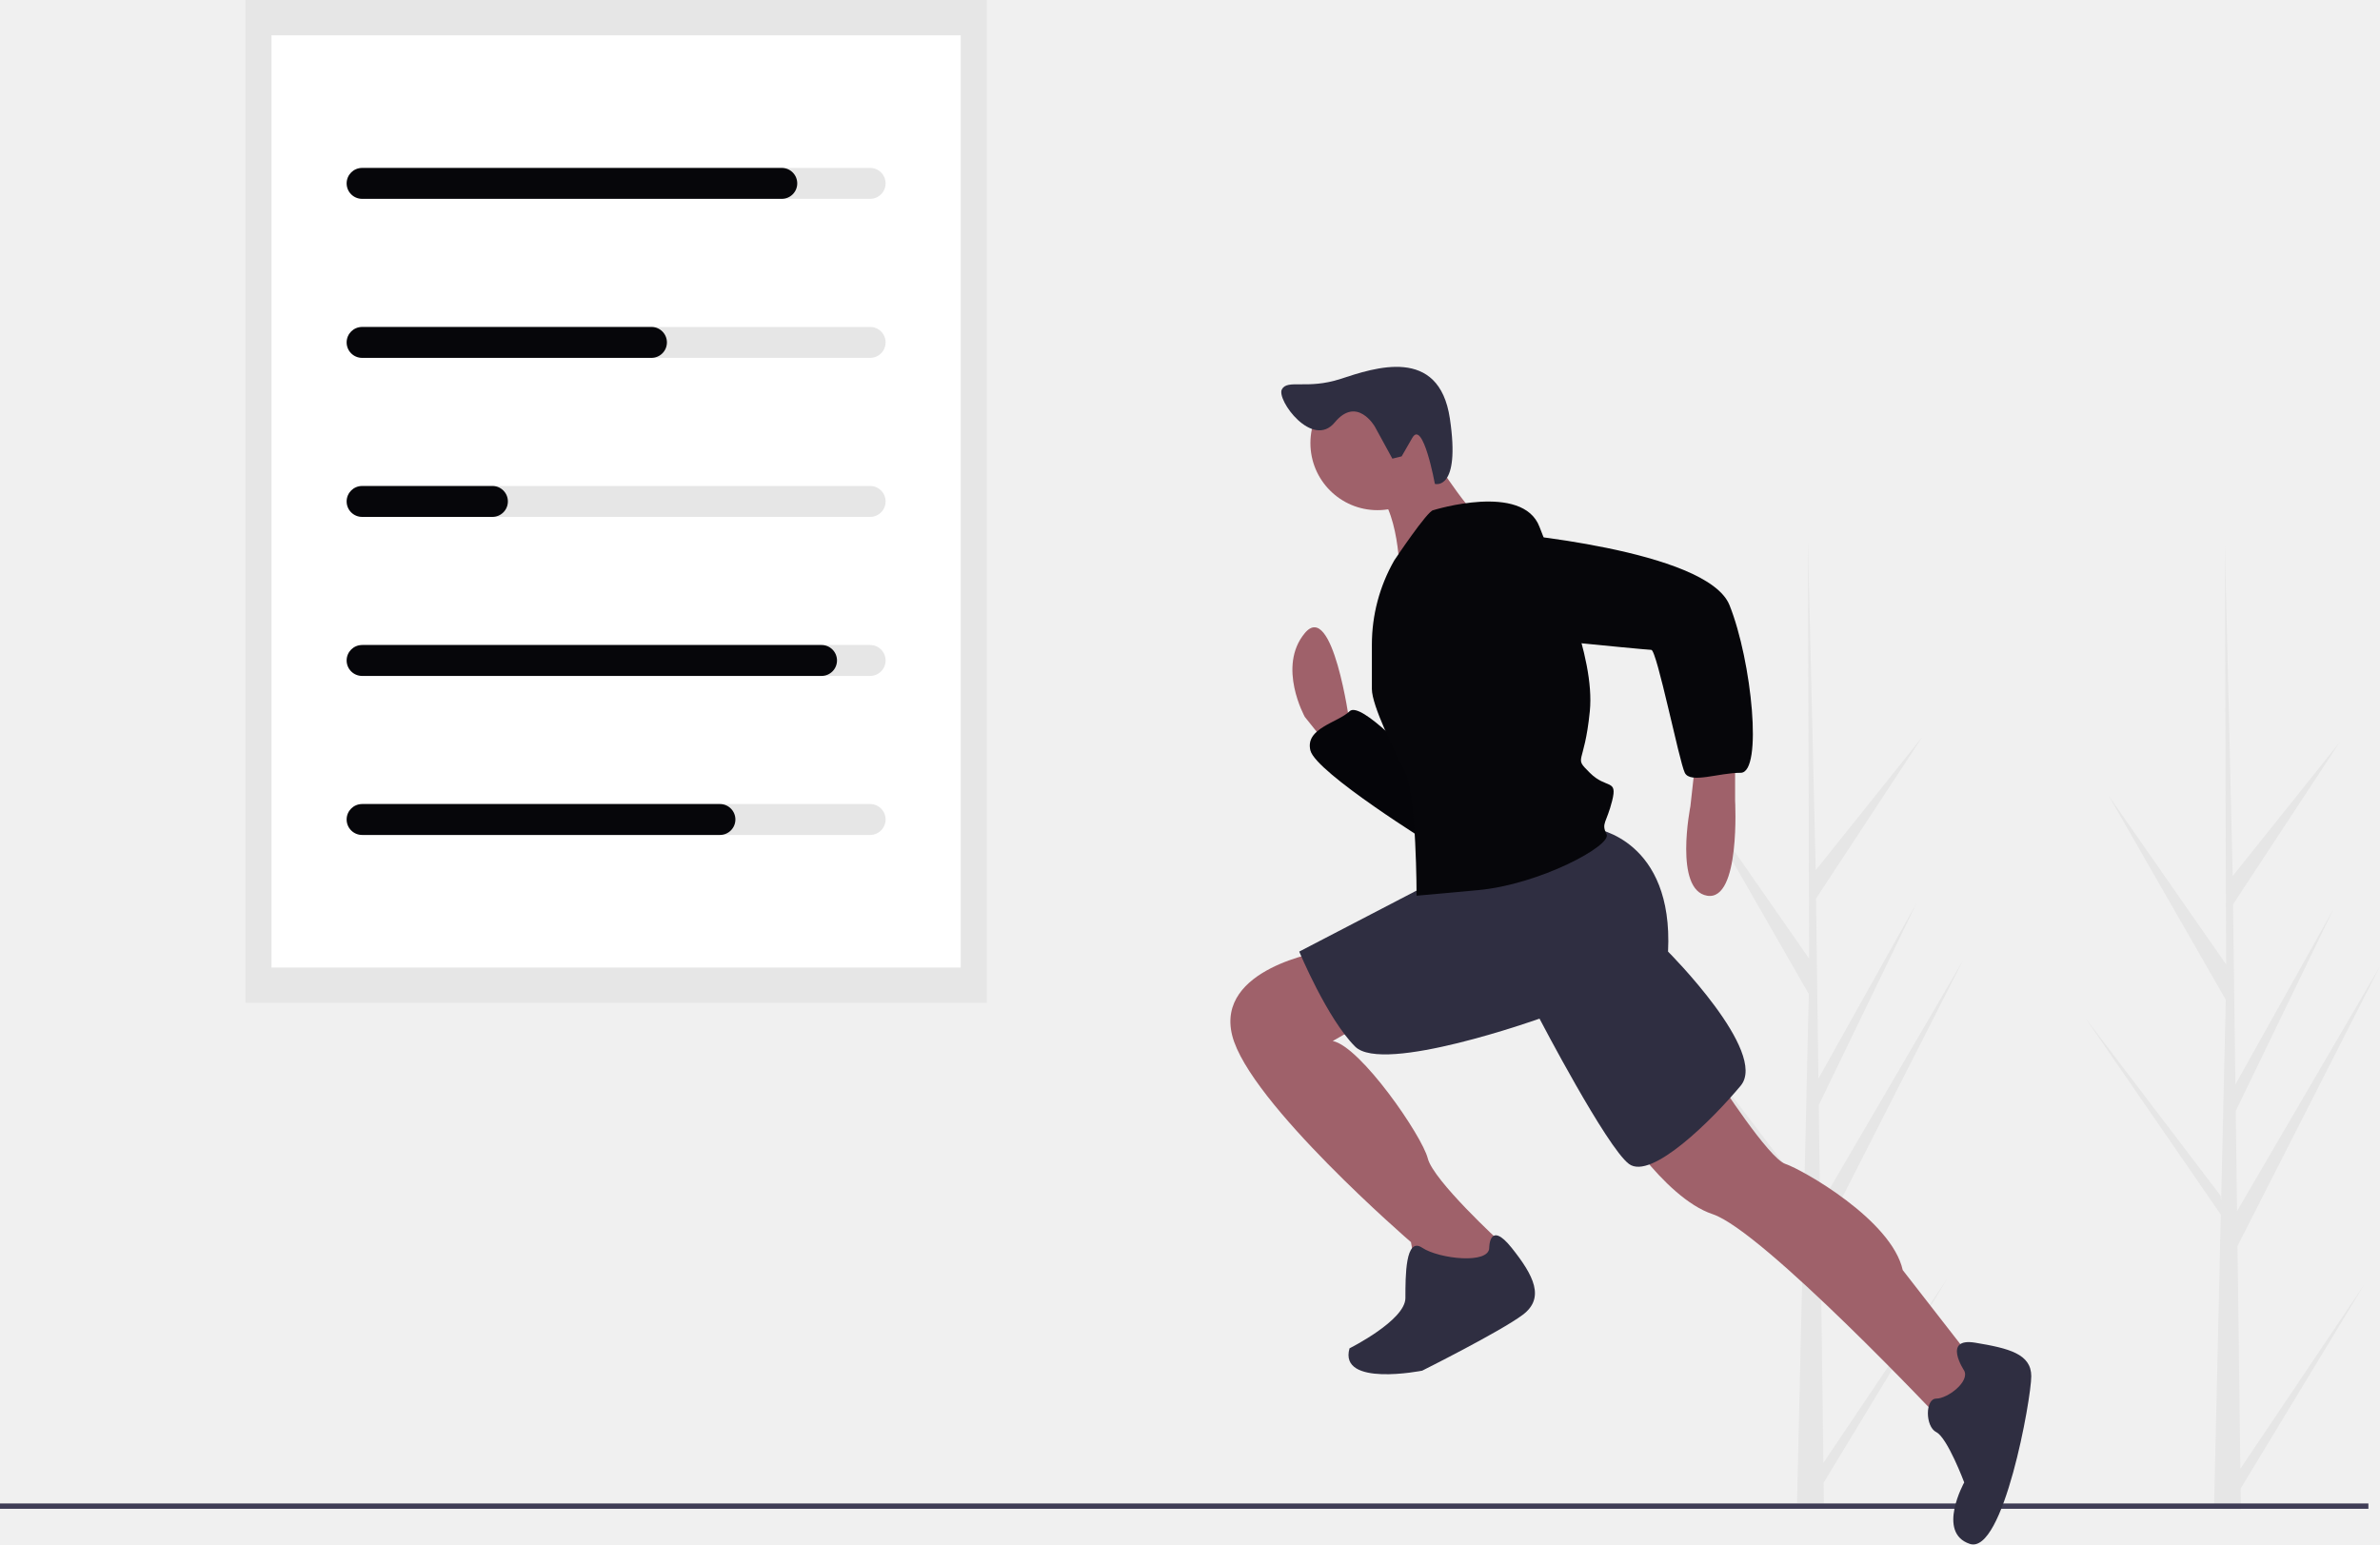
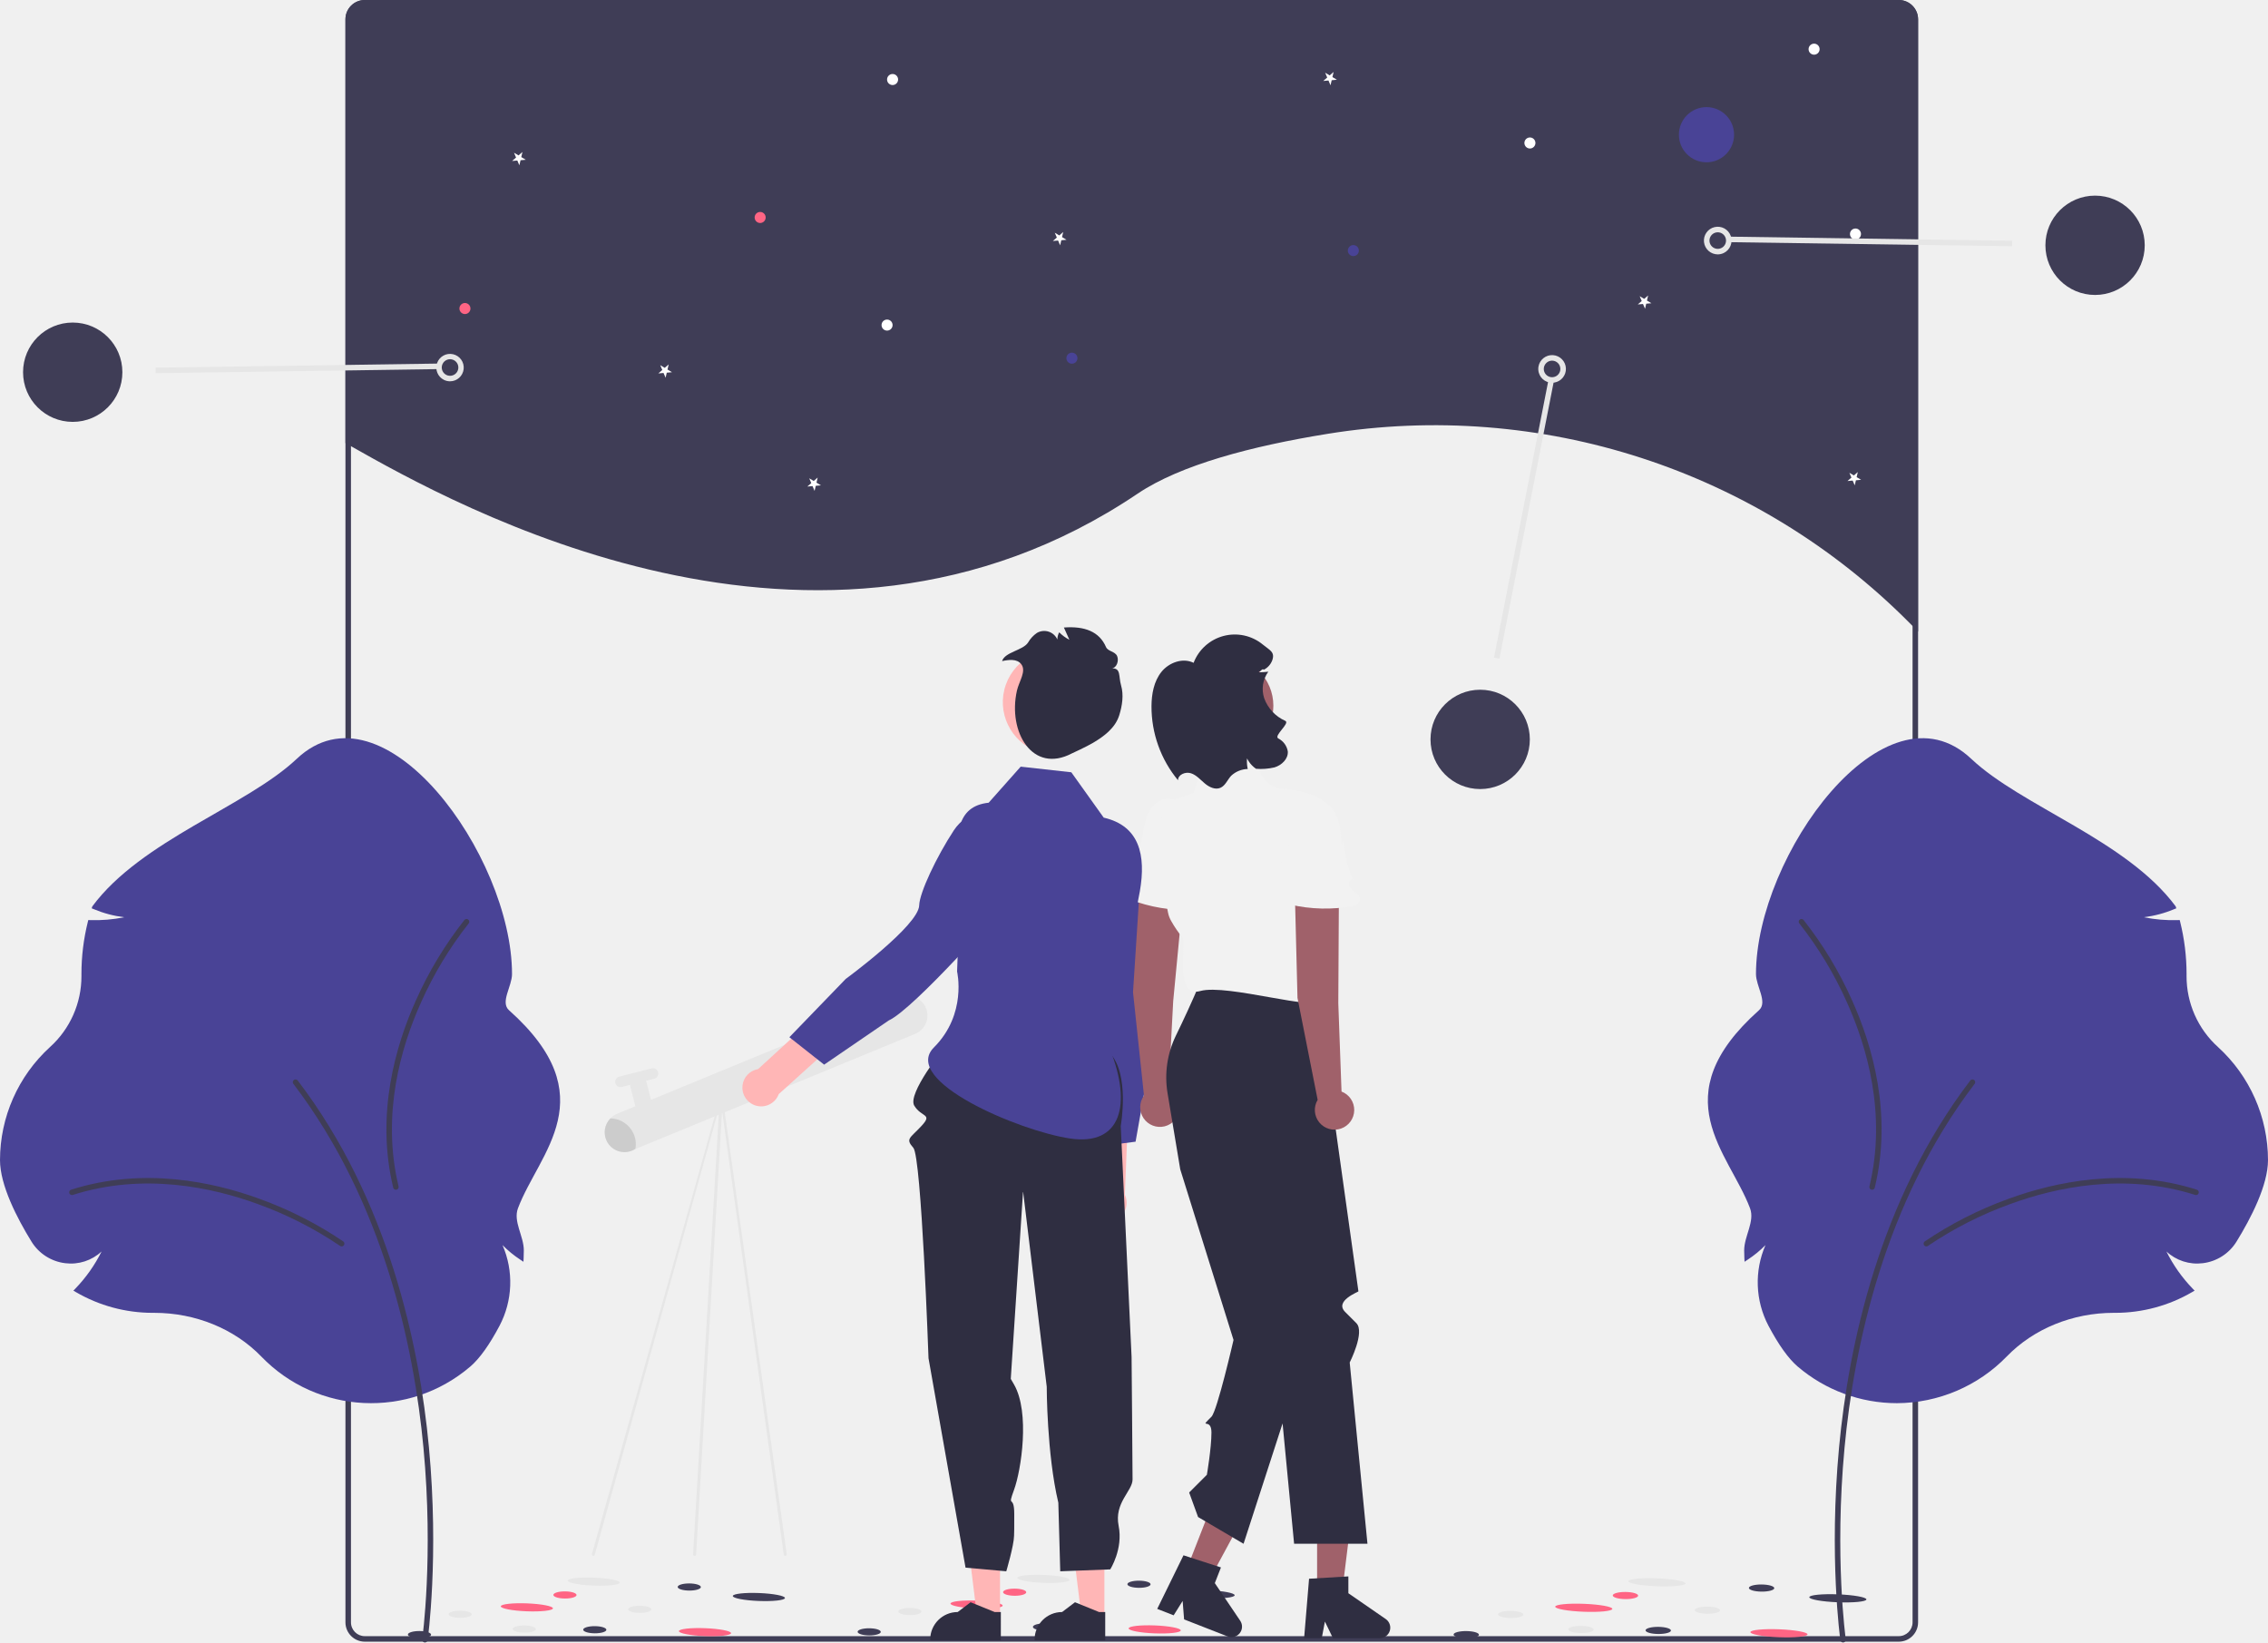
- <svg xmlns="http://www.w3.org/2000/svg" data-name="Layer 1" width="892.35" height="579.11" viewBox="0 0 892.35 579.11">
-   <path d="M837.481,708.973l46.458-69.087-46.363,76.52.097,7.774q-5.087.039-10.076-.169l2.304-99.93-.063-.771.085-.149.221-9.443-50.877-73.867,50.817,66.8.18,1.996,1.74-75.501-43.944-76.583,44.069,63.32-.46-156.419.001-.521.015.512L834.603,486.732l40.05-50.076-39.918,60.696.874,67.534,36.854-65.911-36.718,75.84.487,37.552,53.595-91.813L836.393,625.468Z" transform="translate(-153.8252 -160.4452)" fill="#e6e6e6" />
-   <path d="M993.831,711.149l46.458-69.087-46.363,76.52.097,7.774q-5.087.039-10.076-.169l2.304-99.93-.063-.771.085-.149.221-9.443-50.877-73.867,50.817,66.8.18,1.996L988.354,535.32l-43.944-76.583,44.069,63.32-.46-156.419.001-.521.015.512,2.917,123.28,40.05-50.076-39.918,60.696.874,67.534,36.854-65.911-36.718,75.84.487,37.552,53.595-91.813L992.742,627.644Z" transform="translate(-153.8252 -160.4452)" fill="#e6e6e6" />
-   <rect x="92" width="278.008" height="376.039" fill="#e6e6e6" />
-   <rect x="101.796" y="13.251" width="258.415" height="349.538" fill="#fff" />
-   <path d="M480.07,235.004H290.416a5.797,5.797,0,0,1,0-11.595H480.07a5.797,5.797,0,1,1,0,11.595Z" transform="translate(-153.8252 -160.4452)" fill="#e6e6e6" />
-   <path d="M480.07,294.633H290.416a5.797,5.797,0,0,1,0-11.595H480.07a5.797,5.797,0,1,1,0,11.595Z" transform="translate(-153.8252 -160.4452)" fill="#e6e6e6" />
-   <path d="M480.07,354.262H290.416a5.797,5.797,0,0,1,0-11.595H480.07a5.797,5.797,0,1,1,0,11.595Z" transform="translate(-153.8252 -160.4452)" fill="#e6e6e6" />
-   <path d="M480.07,413.891H290.416a5.797,5.797,0,0,1,0-11.595H480.07a5.797,5.797,0,1,1,0,11.595Z" transform="translate(-153.8252 -160.4452)" fill="#e6e6e6" />
-   <path d="M480.07,473.52H290.416a5.797,5.797,0,0,1,0-11.595H480.07a5.797,5.797,0,1,1,0,11.595Z" transform="translate(-153.8252 -160.4452)" fill="#e6e6e6" />
-   <path d="M446.943,235.004H289.588a5.797,5.797,0,1,1,0-11.595H446.943a5.797,5.797,0,0,1,0,11.595Z" transform="translate(-153.8252 -160.4452)" fill="#06060a" />
-   <path d="M398.08,294.633H289.588a5.797,5.797,0,1,1,0-11.595H398.08a5.797,5.797,0,1,1,0,11.595Z" transform="translate(-153.8252 -160.4452)" fill="#06060a" />
-   <path d="M338.451,354.262H289.588a5.797,5.797,0,1,1,0-11.595h48.863a5.797,5.797,0,0,1,0,11.595Z" transform="translate(-153.8252 -160.4452)" fill="#06060a" />
-   <path d="M461.85,413.891H289.588a5.797,5.797,0,1,1,0-11.595H461.85a5.797,5.797,0,0,1,0,11.595Z" transform="translate(-153.8252 -160.4452)" fill="#06060a" />
-   <path d="M423.754,473.52H289.588a5.797,5.797,0,1,1,0-11.595H423.754a5.797,5.797,0,1,1,0,11.595Z" transform="translate(-153.8252 -160.4452)" fill="#06060a" />
-   <rect y="563.74" width="888" height="2" fill="#3f3d56" />
-   <path d="M659.813,431.353s-6.285-46.093-16.761-33.523,0,31.427,0,31.427l8.381,10.476,8.381-6.285Z" transform="translate(-153.8252 -160.4452)" fill="#9f616a" />
-   <path d="M684.955,446.019s-20.952-23.047-25.142-18.856-16.761,6.285-14.666,14.666,46.093,35.618,46.093,35.618Z" transform="translate(-153.8252 -160.4452)" fill="#06060a" />
-   <path d="M684.955,446.019s-20.952-23.047-25.142-18.856-16.761,6.285-14.666,14.666,46.093,35.618,46.093,35.618Z" transform="translate(-153.8252 -160.4452)" opacity="0.1" />
-   <path d="M804.379,443.924V460.685s2.095,37.713-10.476,35.618S787.618,462.78,787.618,462.78l2.095-18.856Z" transform="translate(-153.8252 -160.4452)" fill="#9f616a" />
-   <path d="M798.094,565.443S816.95,594.775,823.235,596.87s39.808,20.952,43.998,39.808L896.566,674.391l-14.666,18.856s-67.045-71.235-85.902-77.521-37.713-37.713-37.713-37.713Z" transform="translate(-153.8252 -160.4452)" fill="#9f616a" />
-   <path d="M649.337,517.254s-39.808,6.285-33.523,31.427,67.045,77.521,67.045,77.521L684.955,638.773l23.047,4.19,10.476-10.476-2.095-6.285S691.24,603.156,689.145,594.775s-25.142-41.903-35.618-43.998l14.666-8.381Z" transform="translate(-153.8252 -160.4452)" fill="#9f616a" />
-   <path d="M890.281,674.391s-8.381-12.571,4.19-10.476,20.952,4.19,20.952,12.571-10.476,67.045-23.047,62.855-2.095-23.047-2.095-23.047-6.285-16.761-10.476-18.856-4.19-12.571,0-12.571S892.376,678.581,890.281,674.391Z" transform="translate(-153.8252 -160.4452)" fill="#2f2e41" />
-   <path d="M712.192,628.298s0-10.476,8.381,0,12.571,18.856,4.19,25.142S687.05,674.391,687.05,674.391s-31.427,6.285-27.237-8.381c0,0,20.952-10.476,20.952-18.856s0-23.047,6.285-18.856S712.192,634.583,712.192,628.298Z" transform="translate(-153.8252 -160.4452)" fill="#2f2e41" />
-   <path d="M752,471.161s29.332,4.19,27.237,46.093c0,0,37.713,37.713,27.237,50.284s-33.523,35.618-41.903,29.332S731.048,542.396,731.048,542.396s-58.664,20.952-69.14,10.476-20.952-35.618-20.952-35.618l52.379-27.237Z" transform="translate(-153.8252 -160.4452)" fill="#2f2e41" />
-   <circle cx="516.464" cy="166.149" r="25.142" fill="#9f616a" />
-   <path d="M689.145,328.69s14.666,23.047,18.856,25.142-29.332,23.047-29.332,23.047,0-27.237-10.476-33.523Z" transform="translate(-153.8252 -160.4452)" fill="#9f616a" />
-   <path d="M691.24,351.737s33.523-10.476,39.808,6.285S752,406.211,749.905,427.162s-6.285,16.761,0,23.047,10.476,2.095,8.381,10.476-4.19,8.381-2.095,12.571-25.142,18.856-48.189,20.952L684.955,496.303s0-37.713-4.19-46.093-12.571-25.142-12.571-31.427V402.151a63.607,63.607,0,0,1,8.381-31.558v0S689.145,351.737,691.24,351.737Z" transform="translate(-153.8252 -160.4452)" fill="#06060a" />
-   <path d="M716.382,360.117s77.521,6.285,85.902,27.237S814.855,450.209,806.474,450.209s-18.856,4.19-20.952,0-10.476-46.093-12.571-46.093S708.002,397.83,708.002,397.83,680.765,364.308,716.382,360.117Z" transform="translate(-153.8252 -160.4452)" fill="#06060a" />
-   <path d="M669.279,320.362s-6.672-11.595-15.012-1.524-21.907-8.436-19.824-12.385,9.438.178,22.042-3.943,36.885-12.514,40.951,14.867-5.618,24.511-5.618,24.511-4.439-24.263-8.451-17.294l-4.012,6.969-3.48.857Z" transform="translate(-153.8252 -160.4452)" fill="#2f2e41" />
+ <svg xmlns="http://www.w3.org/2000/svg" data-name="Layer 1" width="822.034" height="595.291" viewBox="0 0 822.034 595.291">
+   <path d="M883.85,159.097v221.92c-.67-.68-1.33-1.36-2-2.04q-.614-.624-1.233-1.247A242.559,242.559,0,0,0,669.83,309.334C642.315,313.776,616.461,320.581,601,331c-116.278,78.361-248.21,3.687-285.15-17.193-.67-.37-1.34-.75-2-1.14v-153.57a7,7,0,0,1,7-7h556A7,7,0,0,1,883.85,159.097Z" transform="translate(-188.6429 -152.0966)" fill="#3f3d56" />
+   <path d="M602.35,492.252l-15.012,3.394c-1.742,9.887-1.423,50.047-1.423,50.047l-1.293,38.427a6.795,6.795,0,1,0,11.717.991l1.952-47.393Z" transform="translate(-188.6429 -152.0966)" fill="#ffb6b6" />
+   <path d="M585.001,453.6h0a16.239,16.239,0,0,1,19.634,15.466l.247,9.715s3.8,49.512.307,59.183l-4.957,27.921-15.92,2.032-.784-29.375s4.702-32.43-.401-37.691c-3.125-3.222-8.114-16.568-10.617-28.018A16.197,16.197,0,0,1,585.001,453.6Z" transform="translate(-188.6429 -152.0966)" fill="#494396" />
+   <path d="M473.254,716.003a.551.551,0,0,1-.522-.372L449.898,551.339,404.162,715.764a.552.552,0,0,1-.909-.626L449.609,549.812a.56.56,0,0,1,.529-.234.553.553,0,0,1,.447.368l23.191,165.326a.552.552,0,0,1-.522.731Z" transform="translate(-188.6429 -152.0966)" fill="#e6e6e6" />
+   <path d="M440.404,716.003a.551.551,0,0,1-.547-.63l9.66-165.326a.552.552,0,1,1,1.093.156l-9.66,165.326A.553.553,0,0,1,440.404,716.003Z" transform="translate(-188.6429 -152.0966)" fill="#e6e6e6" />
+   <path d="M524.573,518.41A7.179,7.179,0,0,1,521.553,526.171a6.962,6.962,0,0,1-1.205.637L417.778,569.032a7.181,7.181,0,0,1-9.369-3.904,7.104,7.104,0,0,1-.32-.966,7.175,7.175,0,0,1,4.225-8.397L514.884,513.54a.371.371,0,0,1,.073-.024,7.171,7.171,0,0,1,9.615,4.894Z" transform="translate(-188.6429 -152.0966)" fill="#e6e6e6" />
+   <path d="M420.989,541.659h0a3.035,3.035,0,0,1,3.035,3.035v8.278a3.035,3.035,0,0,1-3.035,3.035h0a3.035,3.035,0,0,1-3.035-3.035v-8.278a3.035,3.035,0,0,1,3.035-3.035Z" transform="translate(-310.936 -31.39206) rotate(-14.27001)" fill="#e6e6e6" />
+   <path d="M413.354,540.751h12.141a1.931,1.931,0,0,1,1.931,1.931v0a1.931,1.931,0,0,1-1.931,1.931H413.354a1.931,1.931,0,0,1-1.931-1.931v0a1.931,1.931,0,0,1,1.931-1.931Z" transform="translate(-309.4672 -31.96875) rotate(-14.26987)" fill="#e6e6e6" />
+   <path d="M408.532,565.644a7.179,7.179,0,0,1,1.374-8.213,9.377,9.377,0,0,1,8.239,5.261,9.276,9.276,0,0,1,.798,5.782,7.171,7.171,0,0,1-10.411-2.831Z" transform="translate(-188.6429 -152.0966)" fill="#ccc" />
+   <ellipse cx="566.835" cy="724.334" rx="1.439" ry="9.457" transform="translate(-367.6792 1110.417) rotate(-87.76678)" fill="#e6e6e6" />
+   <ellipse cx="626.696" cy="729.909" rx="1.439" ry="9.457" transform="translate(-315.7219 1175.589) rotate(-87.76678)" fill="#3f3d56" />
+   <ellipse cx="542.605" cy="733.65" rx="1.439" ry="9.457" transform="translate(-400.2745 1095.159) rotate(-87.76678)" fill="#ff6584" />
+   <ellipse cx="607.163" cy="742.647" rx="1.439" ry="9.457" transform="translate(-347.2228 1168.313) rotate(-87.76678)" fill="#ff6584" />
+   <ellipse cx="518.428" cy="736.161" rx="1.294" ry="4.201" transform="matrix(0.00482, -0.99999, 0.99999, 0.00482, -408.865, 1098.941)" fill="#e6e6e6" />
+   <ellipse cx="541.656" cy="741.521" rx="1.294" ry="4.201" transform="translate(-391.1083 1127.503) rotate(-89.72402)" fill="#e6e6e6" />
+   <ellipse cx="503.683" cy="743.535" rx="1.294" ry="4.201" transform="translate(-430.9121 1091.534) rotate(-89.72402)" fill="#3f3d56" />
+   <ellipse cx="583.513" cy="734.379" rx="1.294" ry="4.201" transform="translate(-342.3106 1162.251) rotate(-89.72402)" fill="#e6e6e6" />
+   <ellipse cx="556.406" cy="729.168" rx="1.294" ry="4.201" transform="translate(-364.0768 1129.958) rotate(-89.72402)" fill="#ff6584" />
+   <ellipse cx="601.468" cy="726.285" rx="1.294" ry="4.201" transform="translate(-316.3484 1172.151) rotate(-89.72402)" fill="#3f3d56" />
+   <ellipse cx="567.221" cy="741.768" rx="1.294" ry="4.201" transform="translate(-365.9134 1153.314) rotate(-89.72402)" fill="#3f3d56" />
+   <path d="M876.85,152.097h-556a7.008,7.008,0,0,0-7,7v581a7.015,7.015,0,0,0,7,7h556a7.008,7.008,0,0,0,7-7v-581A7.008,7.008,0,0,0,876.85,152.097Zm5,588a5.002,5.002,0,0,1-5,5h-556a5.002,5.002,0,0,1-5-5v-581a5.008,5.008,0,0,1,5-5h556a5.008,5.008,0,0,1,5,5Zm-181.5-587.01q-.84-.51-1.68-.99h-58.44c-.42.66-.82,1.33-1.21,2h63.01C701.47,153.757,700.91,153.427,700.35,153.087Zm-386.5,197.47v14.9c.25.02.51.02.76.03l-.5,28.64-.26-.14v2.82l.21.11-.21,12.01v41.4h2v-106.52Q315.01,347.047,313.85,350.557Zm386.5-197.47q-.84-.51-1.68-.99h-58.44c-.42.66-.82,1.33-1.21,2h63.01C701.47,153.757,700.91,153.427,700.35,153.087Z" transform="translate(-188.6429 -152.0966)" fill="#3f3d56" />
+   <circle cx="618.517" cy="48.82" r="10" fill="#494396" />
+   <circle cx="490.517" cy="90.82" r="2" fill="#494396" />
+   <circle cx="388.517" cy="129.82" r="2" fill="#494396" />
+   <circle cx="275.517" cy="78.82" r="2" fill="#ff6584" />
+   <circle cx="323.517" cy="28.82" r="2" fill="#fff" />
+   <circle cx="657.517" cy="17.82" r="2" fill="#fff" />
+   <circle cx="554.517" cy="51.82" r="2" fill="#fff" />
+   <circle cx="672.517" cy="84.82" r="2" fill="#fff" />
+   <circle cx="321.517" cy="117.82" r="2" fill="#fff" />
+   <circle cx="168.517" cy="111.82" r="2" fill="#ff6584" />
+   <polygon points="243.556 134.907 241.67 135.071 241.244 136.916 240.504 135.173 238.618 135.338 240.047 134.096 239.307 132.353 240.93 133.328 242.359 132.086 241.933 133.931 243.556 134.907" fill="#fff" />
+   <polygon points="484.556 28.907 482.67 29.071 482.244 30.916 481.504 29.173 479.618 29.338 481.047 28.096 480.307 26.353 481.93 27.328 483.359 26.086 482.933 27.931 484.556 28.907" fill="#fff" />
+   <polygon points="598.556 109.907 596.67 110.071 596.244 111.916 595.504 110.173 593.618 110.338 595.047 109.096 594.307 107.353 595.93 108.328 597.359 107.086 596.933 108.931 598.556 109.907" fill="#fff" />
+   <polygon points="386.556 86.907 384.67 87.071 384.244 88.916 383.504 87.173 381.618 87.338 383.047 86.096 382.307 84.353 383.93 85.328 385.359 84.086 384.933 85.931 386.556 86.907" fill="#fff" />
+   <polygon points="297.556 175.907 295.67 176.071 295.244 177.916 294.504 176.173 292.618 176.338 294.047 175.096 293.307 173.353 294.93 174.328 296.359 173.086 295.933 174.931 297.556 175.907" fill="#fff" />
+   <polygon points="674.556 173.907 672.67 174.071 672.244 175.916 671.504 174.173 669.618 174.338 671.047 173.096 670.307 171.353 671.93 172.328 673.359 171.086 672.933 172.931 674.556 173.907" fill="#fff" />
+   <polygon points="190.556 57.907 188.67 58.071 188.244 59.916 187.504 58.173 185.618 58.338 187.047 57.096 186.307 55.353 187.93 56.328 189.359 55.086 188.933 56.931 190.556 57.907" fill="#fff" />
+   <path d="M599.305,511.718l3.265-50.577a8.181,8.181,0,0,1,8.584-7.619h0a8.181,8.181,0,0,1,7.714,9.025l-5.002,52.434-1.696,31.989a7.139,7.139,0,1,1-8.891,2.213Z" transform="translate(-188.6429 -152.0966)" fill="#a0616a" />
+   <path d="M598.55,472.439h0a2.412,2.412,0,0,1-.264-2.912,3.129,3.129,0,0,0,.439-1.858,2.878,2.878,0,0,0-.058-.373,4.72,4.72,0,0,1,1.018-4.244c1.668-1.863,2.545-4.743,2.972-7.322a35.592,35.592,0,0,1,1.919-8.343c1.63-3.792,5.317-7.091,10.123-5.276a9.501,9.501,0,0,1,4.793,4.19c2.287,3.956,2.144,8.634,1.965,13.108l.936-1.737a36.325,36.325,0,0,0,2.083,14.376c-1.077-.249-1.896,1.18-1.583,2.24a6.352,6.352,0,0,0,2.061,2.542c1.013.956,1.952,2.356.92,3.724a2.974,2.974,0,0,1-2.109,1.109,56.21,56.21,0,0,1-22.86-2.59c-1.634-.541-3.381-1.273-4.187-2.794S596.831,472.354,598.55,472.439Z" transform="translate(-188.6429 -152.0966)" fill="#f2f2f2" />
+   <polygon points="477.379 578.297 486.296 578.297 490.539 543.905 477.379 543.905 477.379 578.297" fill="#a0616a" />
+   <path d="M663.112,724.287l14.245-.85v6.103l13.543,9.353a3.812,3.812,0,0,1-2.166,6.949H671.775l-2.923-6.037-1.141,6.037H661.316Z" transform="translate(-188.6429 -152.0966)" fill="#2f2e41" />
+   <polygon points="429.441 570.444 437.746 573.69 454.219 543.203 441.962 538.412 429.441 570.444" fill="#a0616a" />
+   <path d="M617.597,715.794l13.577,4.394-2.222,5.684,9.209,13.642a3.812,3.812,0,0,1-4.548,5.684l-15.796-6.174-.525-6.687-3.261,5.207-5.956-2.328Z" transform="translate(-188.6429 -152.0966)" fill="#2f2e41" />
+   <path d="M623.691,508.045h41.6s15.666,111.88,15.711,112.084-8.841,3.435-4.802,7.474l4.039,4.039c3.231,3.231-2.398,14.273-2.398,14.273l6.437,65.702H657.69L644.695,575.902l17.58,65.064-22.904,70.651-16.487-9.694-3.231-8.886,6.419-6.419s1.659-9.648,1.659-15.347-4.847-.852,0-5.699c2.097-2.097,8.001-27.828,8.001-27.828l-19.31-61.841-4.601-27.605a34.679,34.679,0,0,1,3.046-20.905C617.424,522.145,620.647,515.274,623.691,508.045Z" transform="translate(-188.6429 -152.0966)" fill="#2f2e41" />
+   <path d="M621.268,439.38l2.765-8.294a9.76,9.76,0,0,1,8.654-6.655l2.456-.153a9.76,9.76,0,0,1,9.931,6.864v0a9.723,9.723,0,0,0,8.441,6.841c7.18.612,17.837,2.783,17.837,10.283,0,11.31-12.117,41.199-9.694,43.623s8.078,12.41,4.847,15.349c-.842.766-.163,4.448.106,7.086.488,4.777-33.227-5.784-42.921-3.047s-4.847-17.772-6.463-19.388a41.013,41.013,0,0,1-4.04-5.911,9.73,9.73,0,0,1-1.192-3.107l-2.782-14.082c-.046-.234-.083-.464-.112-.701-.368-3.014-2.52-23.294,5.702-26.284C623.691,438.572,621.268,439.38,621.268,439.38Z" transform="translate(-188.6429 -152.0966)" fill="#f2f2f2" />
+   <path d="M658.914,513.758l-1.272-50.667a8.181,8.181,0,0,1,7.868-8.356h0A8.181,8.181,0,0,1,674,463.033l-.292,52.671,1.172,32.012a7.139,7.139,0,1,1-8.657,3Z" transform="translate(-188.6429 -152.0966)" fill="#a0616a" />
+   <path d="M653.245,473.532v0a2.412,2.412,0,0,1-.524-2.877,3.129,3.129,0,0,0,.271-1.89,2.878,2.878,0,0,0-.092-.366,4.72,4.72,0,0,1,.634-4.318c1.495-2.005,2.11-4.951,2.305-7.559a35.592,35.592,0,0,1,1.165-8.481c1.284-3.923,4.662-7.539,9.61-6.16a9.501,9.501,0,0,1,5.148,3.744c2.631,3.735,2.908,8.407,3.13,12.88l.777-1.814a36.325,36.325,0,0,0,3.361,14.132c-1.095-.152-1.783,1.345-1.377,2.372a6.352,6.352,0,0,0,2.28,2.347c1.095.862,2.155,2.172,1.249,3.627a2.974,2.974,0,0,1-2.001,1.293,56.21,56.21,0,0,1-23-.534c-1.676-.392-3.481-.965-4.42-2.408S651.525,473.6,653.245,473.532Z" transform="translate(-188.6429 -152.0966)" fill="#f2f2f2" />
+   <circle cx="443.757" cy="255.78" r="17.772" fill="#a0616a" />
+   <path d="M615.607,434.881c.01-2.081,2.741-3.171,4.721-2.519,1.973.655,3.395,2.335,4.982,3.672,1.591,1.345,3.795,2.418,5.696,1.58,1.803-.799,2.532-2.934,3.883-4.366a9.091,9.091,0,0,1,5.992-2.438c-.045-.203-.09-.406-.117-.608a12.824,12.824,0,0,1-.135-3.242,9.914,9.914,0,0,0,1.767,2.517,9.249,9.249,0,0,0,1.494,1.257,21.955,21.955,0,0,0,6.667-.502c2.609-.769,5.052-3.076,4.847-5.798a6.404,6.404,0,0,0-3.462-4.702c-1.753-1.014,4.393-5.513,2.562-6.373a14.262,14.262,0,0,1-7.648-8.178,10.69,10.69,0,0,1,1.471-9.625c1.617-.205-4.785.564-3.251.004-.181-1.071-.256.727-.163-.352.453.929,1.084-1.113,1.796-.373a6.312,6.312,0,0,0,3.013-3.294c1.172-3.125-.816-3.737-3.397-5.857a15.987,15.987,0,0,0-25.062,6.645c-3.912-1.957-8.944-.113-11.68,3.307-2.725,3.424-3.55,7.997-3.582,12.372A41.832,41.832,0,0,0,615.607,434.881Z" transform="translate(-188.6429 -152.0966)" fill="#2f2e41" />
+   <polygon points="362.459 585.863 354.134 585.862 350.174 553.753 362.46 553.754 362.459 585.863" fill="#ffb6b6" />
+   <path d="M551.395,746.643l-25.599-.001v-.324a9.964,9.964,0,0,1,9.964-9.964h.001l4.676-3.547,8.724,3.548,2.235,0Z" transform="translate(-188.6429 -152.0966)" fill="#2f2e41" />
+   <polygon points="400.293 585.863 391.969 585.862 388.009 553.753 400.295 553.754 400.293 585.863" fill="#ffb6b6" />
+   <path d="M589.229,746.643l-25.599-.001v-.324a9.964,9.964,0,0,1,9.964-9.964h.001l4.676-3.547,8.724,3.548,2.235,0Z" transform="translate(-188.6429 -152.0966)" fill="#2f2e41" />
+   <path d="M530.863,531.813s-13.453,16.686-10.845,21.012,6.812,2.828,2.608,7.36-5.888,4.586-2.944,7.922,5.501,76.264,5.501,76.264l13.417,75.887,14.767,1.331s2.755-9.275,2.822-12.87.067-.463.067-7.914-2.657-1.679-.067-8.769,5.818-27.977,0-38.132-1.245-1.245-1.245-1.245l4.507-68.822L568.028,654.679s0,24.382,4.204,42.038l.695,24.872,18.119-.693s4.727-7.364,3.046-15.772,5.045-12.611,5.045-16.815-.354-44.415-.354-44.415l-3.929-83.71s3.442-19.009-4.124-26.575S530.863,531.813,530.863,531.813Z" transform="translate(-188.6429 -152.0966)" fill="#2f2e41" />
+   <path d="M546.979,443.032l11.611-13.074,18.346,2.038,11.746,16.438h0c12.982,2.988,15.375,13.601,13.096,26.726-4.558,26.246-15.81,44.593-10.695,57.543,7.764,19.658,4,34.785-14.586,32.029s-61.413-20.956-49.341-33.028,8.38-27.493,8.38-27.493l1.374-37.058c-2.17-11.77-1.835-22.89,10.069-24.122Z" transform="translate(-188.6429 -152.0966)" fill="#494396" />
+   <path d="M541.402,487.917l-12.935-8.341c-8.278,5.68-36.727,34.027-36.727,34.027l-28.34,25.984a6.795,6.795,0,1,0,7.497,9.059l35.203-31.791Z" transform="translate(-188.6429 -152.0966)" fill="#ffb6b6" />
+   <path d="M556.85,448.467l0,0a16.239,16.239,0,0,1,2.706,24.847l-6.763,6.979s-32.688,37.382-42.038,41.659l-23.405,16.011-12.598-9.943,20.424-21.128s26.445-19.35,26.629-26.678c.112-4.487,6.147-17.394,12.569-27.198A16.197,16.197,0,0,1,556.85,448.467Z" transform="translate(-188.6429 -152.0966)" fill="#494396" />
+   <circle id="a4725208-37e7-4bba-8b44-e2dd7653a02c" data-name="ab6171fa-7d69-4734-b81c-8dff60f9761b" cx="571.082" cy="406.595" r="18.965" transform="translate(-192.344 655.8446) rotate(-70.37475)" fill="#ffb6b6" />
+   <path d="M561.262,384.976a10.673,10.673,0,0,1,3.214-3.487,5.219,5.219,0,0,1,7.403,2.389,5.723,5.723,0,0,1,.665-2.613,14.541,14.541,0,0,0,3.696,2.704l-1.99-4.44c7.544-.572,12.869,1.504,15.262,7.076.685,1.595,3.261,1.57,4.015,3.234.755,1.664-.121,4.328-1.878,4.479,3.378-.06,2.341,2.788,3.333,6.216.992,3.428.433,7.284-.679,10.822-1.442,4.588-5.488,7.591-9.439,9.938-2.584,1.535-7.728,3.864-7.755,3.877-14.207,7.456-23.264-7.755-19.882-22.768.764-3.391,3.534-7.067,1.549-9.609-1.546-1.979-4.473-1.614-6.926-1.091C552.805,388.413,559.413,387.84,561.262,384.976Z" transform="translate(-188.6429 -152.0966)" fill="#2f2e41" />
+   <ellipse cx="789.185" cy="725.581" rx="1.439" ry="10.36" transform="translate(-155.2401 1333.797) rotate(-87.76678)" fill="#e6e6e6" />
+   <ellipse cx="854.774" cy="731.38" rx="1.439" ry="10.36" transform="translate(-98.00137 1404.908) rotate(-87.76678)" fill="#3f3d56" />
+   <ellipse cx="762.68" cy="734.809" rx="1.439" ry="10.36" transform="matrix(0.03897, -0.99924, 0.99924, 0.03897, -189.9335, 1316.18)" fill="#ff6584" />
+   <ellipse cx="833.426" cy="744.047" rx="1.439" ry="10.36" transform="translate(-131.1757 1395.75) rotate(-87.76678)" fill="#ff6584" />
+   <ellipse cx="736.207" cy="737.231" rx="1.294" ry="4.602" transform="translate(-195.7719 1315.176) rotate(-89.52287)" fill="#e6e6e6" />
+   <ellipse cx="761.67" cy="742.678" rx="1.294" ry="4.602" transform="translate(-175.9679 1346.04) rotate(-89.52287)" fill="#e6e6e6" />
+   <ellipse cx="720.084" cy="744.551" rx="1.294" ry="4.602" transform="matrix(0.00833, -0.99997, 0.99997, 0.00833, -219.0802, 1306.313)" fill="#3f3d56" />
+   <ellipse cx="807.491" cy="735.69" rx="1.294" ry="4.602" transform="matrix(0.00833, -0.99997, 0.99997, 0.00833, -123.5408, 1384.93)" fill="#e6e6e6" />
+   <ellipse cx="777.779" cy="730.377" rx="1.294" ry="4.602" transform="matrix(0.00833, -0.99997, 0.99997, 0.00833, -147.6926, 1349.951)" fill="#ff6584" />
+   <ellipse cx="827.127" cy="727.662" rx="1.294" ry="4.602" transform="translate(-96.03975 1396.604) rotate(-89.52287)" fill="#3f3d56" />
+   <ellipse cx="789.673" cy="743.02" rx="1.294" ry="4.602" transform="translate(-148.5399 1374.382) rotate(-89.52287)" fill="#3f3d56" />
+   <ellipse cx="403.835" cy="725.334" rx="1.439" ry="9.457" transform="translate(-525.3268 948.5015) rotate(-87.76678)" fill="#e6e6e6" />
+   <ellipse cx="463.696" cy="730.909" rx="1.439" ry="9.457" transform="translate(-473.3695 1013.674) rotate(-87.76678)" fill="#3f3d56" />
+   <ellipse cx="379.605" cy="734.65" rx="1.439" ry="9.457" transform="translate(-557.9221 933.2437) rotate(-87.76678)" fill="#ff6584" />
+   <ellipse cx="444.163" cy="743.647" rx="1.439" ry="9.457" transform="translate(-504.8703 1006.398) rotate(-87.76678)" fill="#ff6584" />
+   <ellipse cx="355.428" cy="737.161" rx="1.294" ry="4.201" transform="matrix(0.00482, -0.99999, 0.99999, 0.00482, -572.0798, 936.9379)" fill="#e6e6e6" />
+   <ellipse cx="378.656" cy="742.521" rx="1.294" ry="4.201" transform="translate(-554.3232 965.5) rotate(-89.72402)" fill="#e6e6e6" />
+   <ellipse cx="340.683" cy="744.535" rx="1.294" ry="4.201" transform="translate(-594.127 929.5313) rotate(-89.72402)" fill="#3f3d56" />
+   <ellipse cx="420.513" cy="735.379" rx="1.294" ry="4.201" transform="translate(-505.5254 1000.248) rotate(-89.72402)" fill="#e6e6e6" />
+   <ellipse cx="393.406" cy="730.168" rx="1.294" ry="4.201" transform="translate(-527.2917 967.9551) rotate(-89.72402)" fill="#ff6584" />
+   <ellipse cx="438.468" cy="727.285" rx="1.294" ry="4.201" transform="translate(-479.5633 1010.148) rotate(-89.72402)" fill="#3f3d56" />
+   <ellipse cx="404.221" cy="742.768" rx="1.294" ry="4.201" transform="translate(-529.1283 991.3106) rotate(-89.72402)" fill="#3f3d56" />
+   <path d="M876.184,660.658a55.365,55.365,0,0,1-35.983-13.287c-3.345-2.863-6.909-7.841-10.593-14.795a33.835,33.835,0,0,1-1.073-29.21,38.825,38.825,0,0,1-6.411,5.259l-1.172.78-.068-1.406c-.044-.914-.067-1.825-.067-2.708,0-5.202,3.934-10.48,2.12-15.288-7.648-20.265-31.904-40.404,3.251-71.767,3.252-2.901-1.092-8.702-1.092-13.092,0-43.019,46.742-107.55,78.032-78.017,18.265,17.239,56.318,29.485,74.084,53.464l.235.71-.693.28a41.817,41.817,0,0,1-11.111,2.955,52.982,52.982,0,0,0,12.389,1.038l.644-.023.157.626a78.373,78.373,0,0,1,2.326,18.965l-.003.691a34.556,34.556,0,0,0,11.415,25.766,55.493,55.493,0,0,1,18.104,40.949c0,9.12-6.198,21.091-11.398,29.528a16.697,16.697,0,0,1-12.257,7.851,16.306,16.306,0,0,1-13.16-4.251,53.925,53.925,0,0,0,9.51,13.464l.71.731-.881.513a55.324,55.324,0,0,1-27.89,7.532l-.574-.002c-14.878,0-28.999,5.764-38.744,15.814A55.786,55.786,0,0,1,876.184,660.658Z" transform="translate(-188.6429 -152.0966)" fill="#494396" />
+   <path d="M856.66,747.388a.996.996,0,0,1-.985-.855c-.042-.297-4.186-30.181-.464-69.898,3.437-36.68,14.474-89.512,47.535-132.901a.996.996,0,1,1,1.584,1.207c-32.776,43.015-43.724,95.459-47.137,131.88-3.7,39.486.411,69.137.453,69.432a.997.997,0,0,1-.987,1.136Z" transform="translate(-188.6429 -152.0966)" fill="#3f3d56" />
+   <path d="M886.848,603.838a.996.996,0,0,1-.586-1.801,137.235,137.235,0,0,1,30.297-15.423c16.715-6.12,42.133-11.667,68.301-3.339a.996.996,0,1,1-.604,1.897c-25.631-8.157-50.589-2.701-67.012,3.312A134.981,134.981,0,0,0,887.433,603.648.992.992,0,0,1,886.848,603.838Z" transform="translate(-188.6429 -152.0966)" fill="#3f3d56" />
+   <path d="M840.593,486.236a.996.996,0,0,1,1.754-.714,137.236,137.236,0,0,1,17.564,29.107c7.307,16.231,14.671,41.184,8.249,67.883a.996.996,0,1,1-1.936-.466c6.29-26.152-.949-50.652-8.129-66.6a134.981,134.981,0,0,0-17.271-28.641A.992.992,0,0,1,840.593,486.236Z" transform="translate(-188.6429 -152.0966)" fill="#3f3d56" />
+   <path d="M283.328,643.729c-9.745-10.05-23.867-15.814-38.744-15.814l-.574.002a55.324,55.324,0,0,1-27.89-7.532l-.881-.513.71-.731a53.925,53.925,0,0,0,9.51-13.464,16.306,16.306,0,0,1-13.16,4.251,16.697,16.697,0,0,1-12.257-7.851c-5.2-8.437-11.398-20.408-11.398-29.528a55.493,55.493,0,0,1,18.104-40.949,34.556,34.556,0,0,0,11.415-25.766l-.003-.691a78.373,78.373,0,0,1,2.326-18.965l.157-.626.644.023a52.982,52.982,0,0,0,12.389-1.038,41.817,41.817,0,0,1-11.111-2.955l-.693-.28.235-.71c17.767-23.979,55.82-36.225,74.084-53.464,31.29-29.534,78.032,34.998,78.032,78.017,0,4.39-4.344,10.19-1.092,13.092,35.155,31.363,10.898,51.502,3.251,71.767-1.814,4.808,2.12,10.087,2.12,15.288,0,.883-.023,1.794-.067,2.708l-.068,1.406-1.172-.78a38.824,38.824,0,0,1-6.411-5.259,33.835,33.835,0,0,1-1.073,29.21c-3.684,6.953-7.248,11.931-10.593,14.795a55.313,55.313,0,0,1-75.79-3.641Z" transform="translate(-188.6429 -152.0966)" fill="#494396" />
+   <path d="M342.66,747.388a.996.996,0,0,0,.985-.855c.042-.297,4.186-30.181.464-69.898-3.437-36.68-14.474-89.512-47.535-132.901a.996.996,0,1,0-1.584,1.207c32.776,43.015,43.724,95.459,47.137,131.88,3.7,39.486-.411,69.137-.453,69.432a.997.997,0,0,0,.987,1.136Z" transform="translate(-188.6429 -152.0966)" fill="#3f3d56" />
+   <path d="M312.471,603.838a.996.996,0,0,0,.586-1.801,137.236,137.236,0,0,0-30.297-15.423c-16.715-6.12-42.133-11.667-68.301-3.339a.996.996,0,1,0,.604,1.897c25.631-8.157,50.589-2.701,67.012,3.312A134.982,134.982,0,0,1,311.887,603.648.992.992,0,0,0,312.471,603.838Z" transform="translate(-188.6429 -152.0966)" fill="#3f3d56" />
+   <path d="M358.727,486.236a.996.996,0,0,0-1.754-.714,137.235,137.235,0,0,0-17.564,29.107c-7.307,16.231-14.671,41.184-8.249,67.883a.996.996,0,1,0,1.936-.466c-6.29-26.152.949-50.652,8.129-66.6A134.981,134.981,0,0,1,358.495,486.806.992.992,0,0,0,358.727,486.236Z" transform="translate(-188.6429 -152.0966)" fill="#3f3d56" />
+   <rect x="245.047" y="284.608" width="102.43" height="2" transform="translate(-192.7373 -147.7876) rotate(-0.82761)" fill="#e6e6e6" />
+   <path d="M349.568,289.785a4.967,4.967,0,1,1,2.187.508A4.968,4.968,0,0,1,349.568,289.785Zm1.214-7.331a2.98,2.98,0,0,0-1.719,1.521v0a3.007,3.007,0,1,0,1.719-1.522Z" transform="translate(-188.6429 -152.0966)" fill="#e6e6e6" />
+   <circle cx="26.357" cy="134.903" r="18" fill="#3f3d56" />
+   <rect x="865.739" y="188.393" width="2" height="102.43" transform="translate(425.9938 950.6985) rotate(-89.17239)" fill="#e6e6e6" />
+   <path d="M811.245,244.293a5.009,5.009,0,1,1,2.187-.508A5.005,5.005,0,0,1,811.245,244.293Zm-.007-8.004a3.002,3.002,0,1,0,2.699,1.687v-0a3.007,3.007,0,0,0-2.699-1.687Z" transform="translate(-188.6429 -152.0966)" fill="#e6e6e6" />
+   <circle cx="759.357" cy="88.903" r="18" fill="#3f3d56" />
+   <rect x="689.771" y="339.368" width="102.43" height="2" transform="translate(75.73371 849.901) rotate(-78.90411)" fill="#e6e6e6" />
+   <path d="M746.267,284.927a5.009,5.009,0,1,1,.11,2.243A5.005,5.005,0,0,1,746.267,284.927Zm7.877,1.42a3.002,3.002,0,1,0-2.141,2.355l0.0 0a3.007,3.007,0,0,0,2.141-2.355Z" transform="translate(-188.6429 -152.0966)" fill="#e6e6e6" />
+   <circle cx="536.487" cy="267.983" r="18" fill="#3f3d56" />
</svg>
